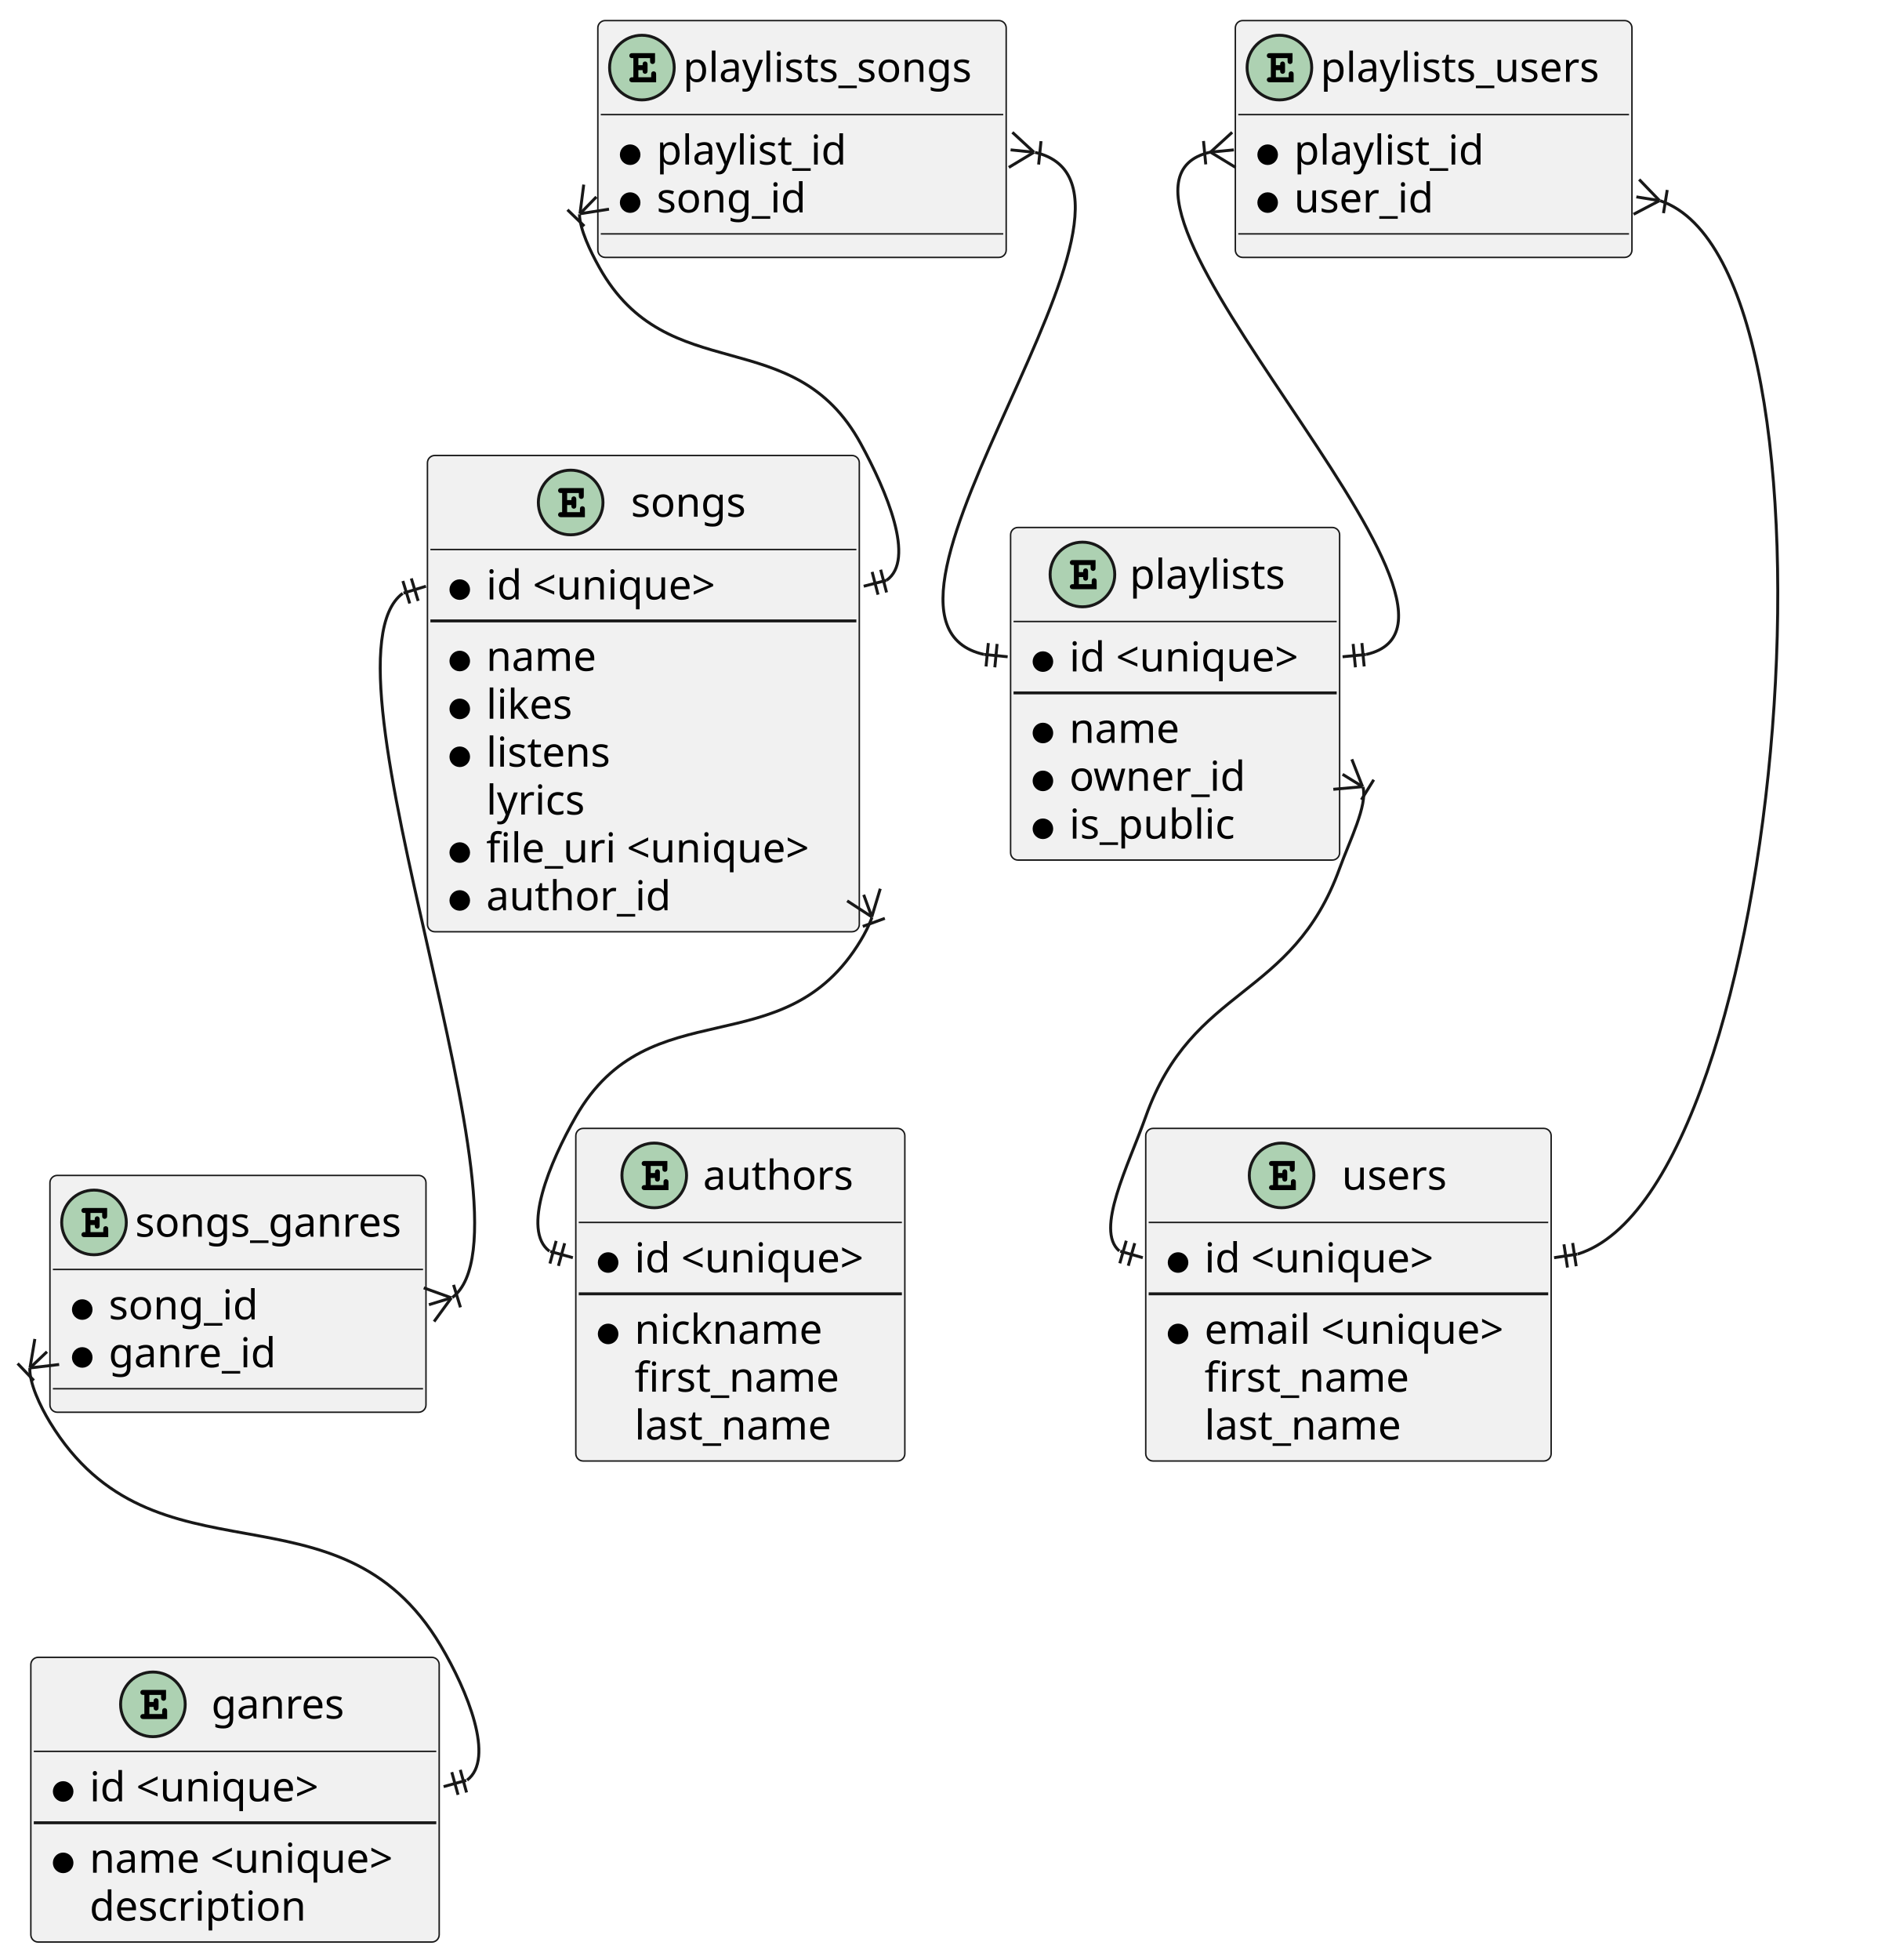
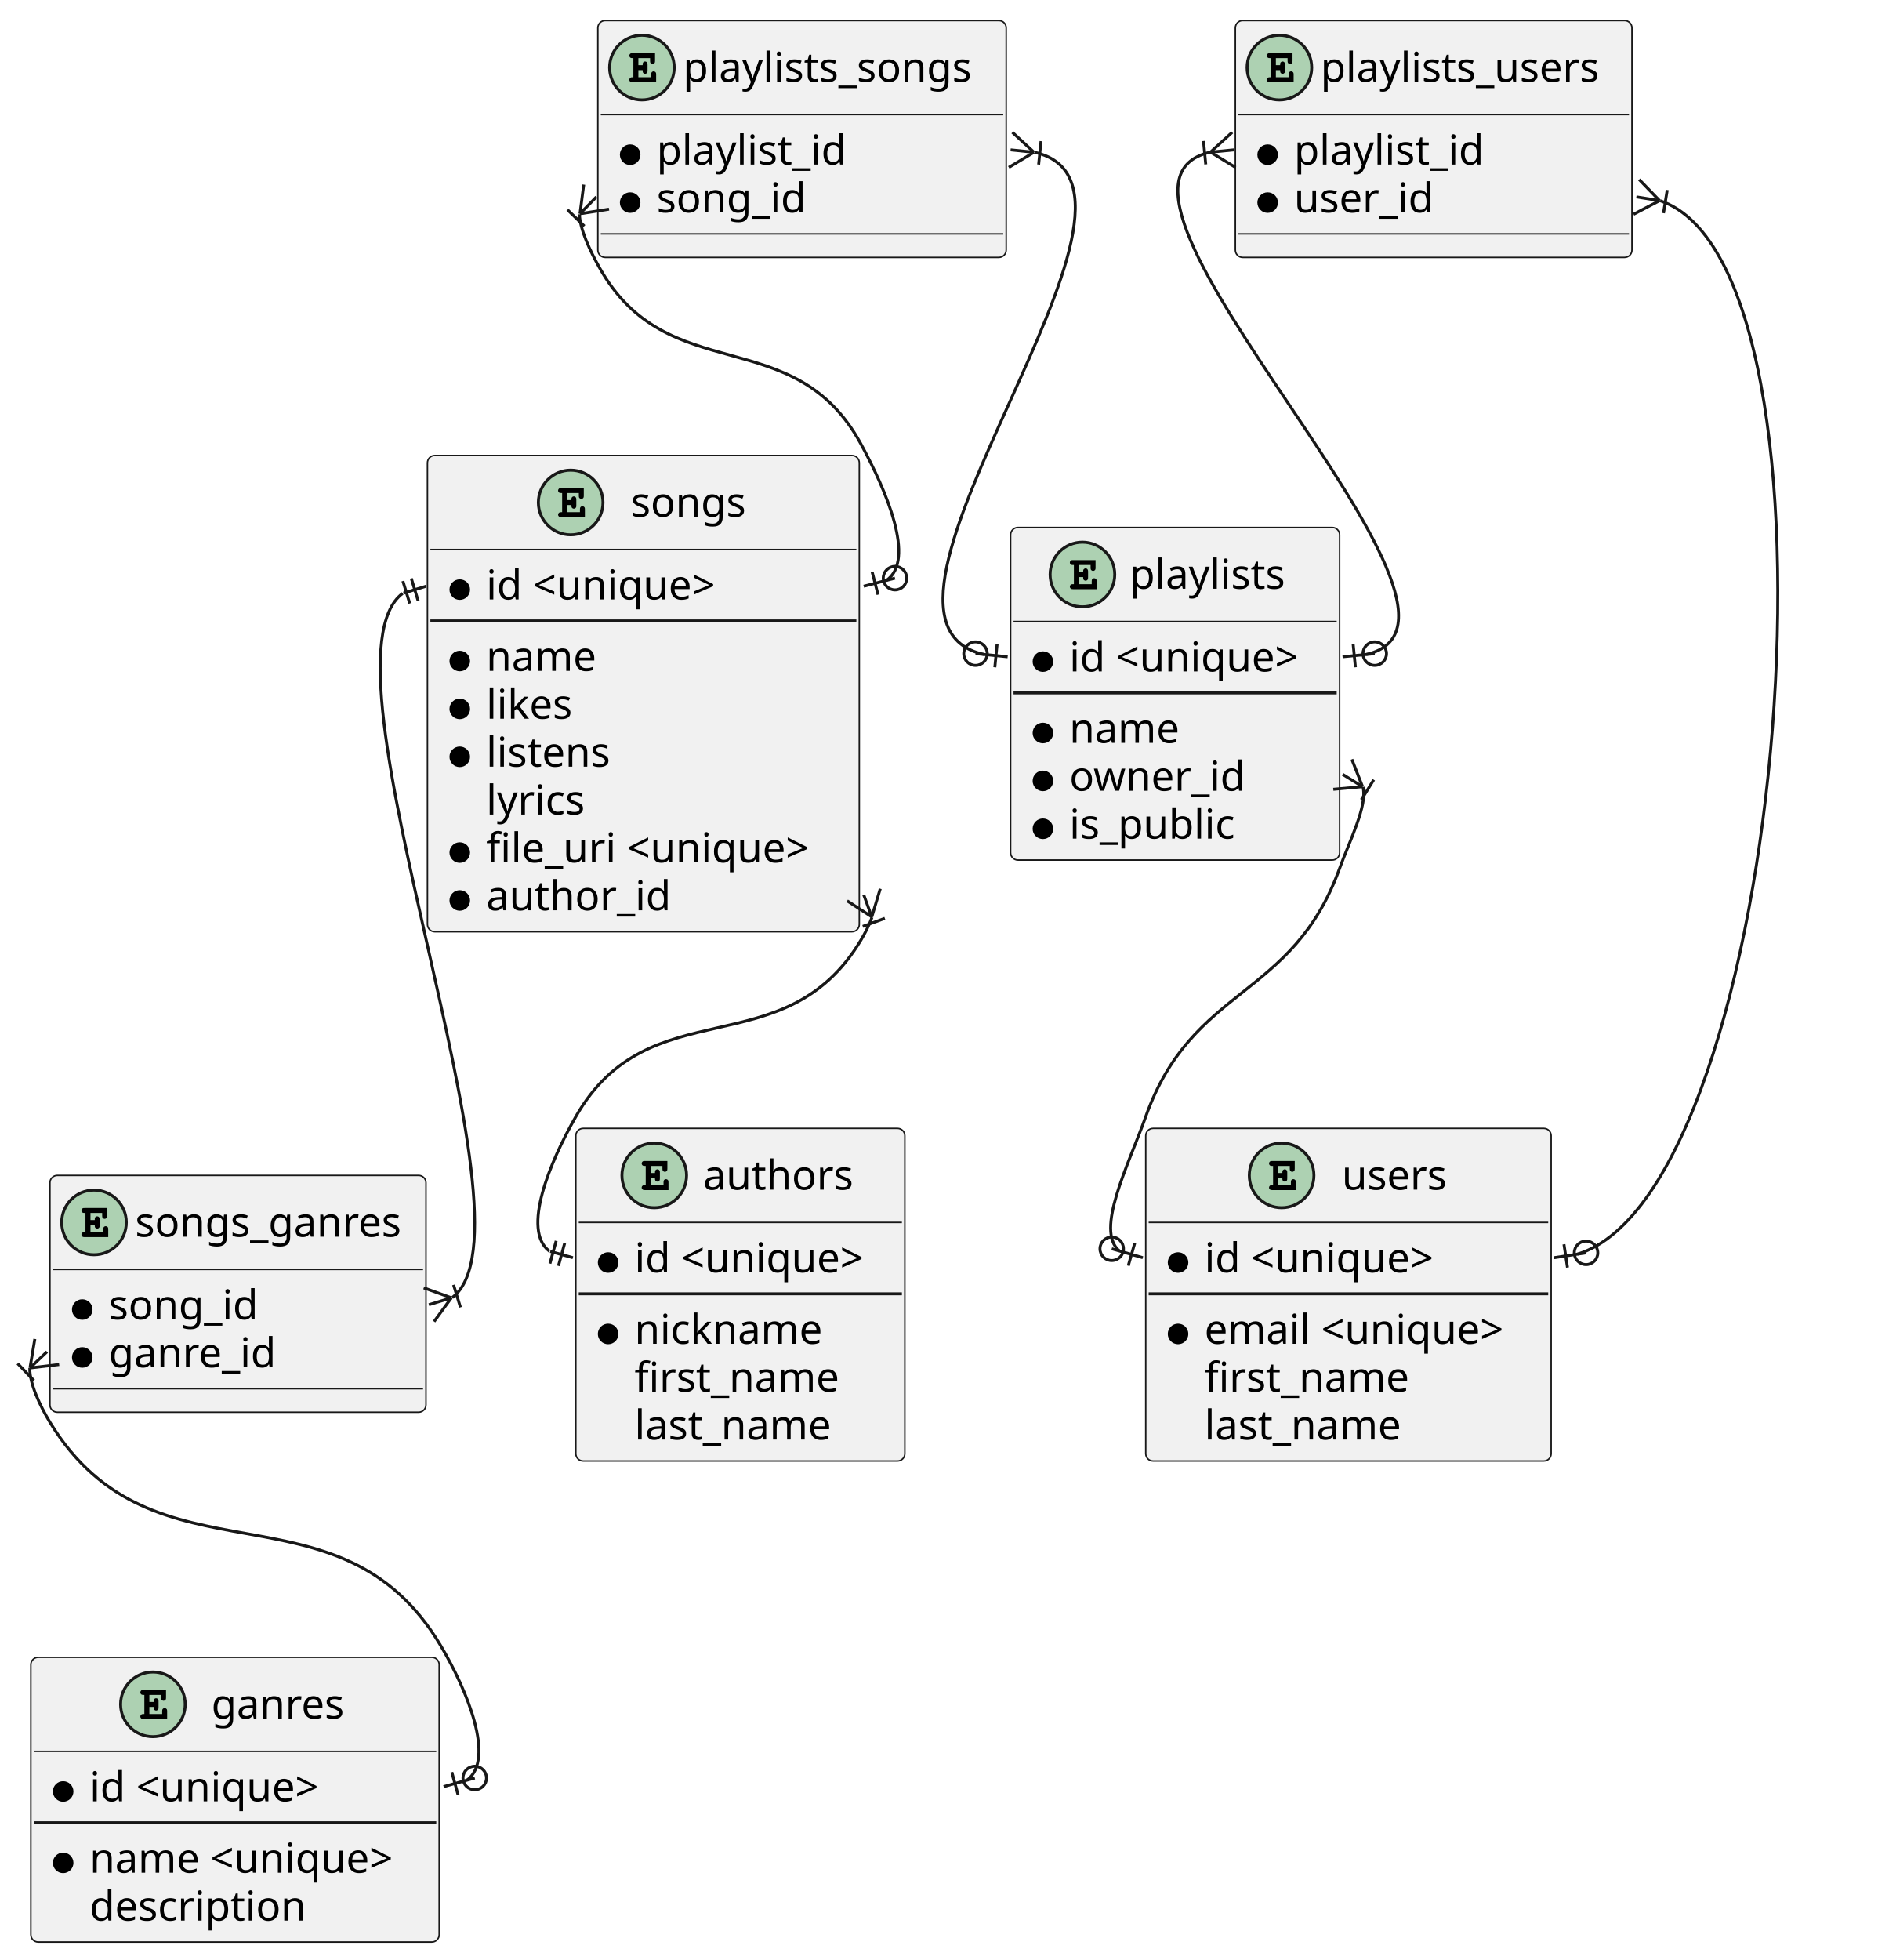
<svg xmlns="http://www.w3.org/2000/svg" contentStyleType="text/css" height="667px" preserveAspectRatio="none" style="width:639px;height:667px;background:#FFFFFF;" version="1.1" viewBox="0 0 639 667" width="639px" zoomAndPan="magnify">
  <defs />
  <g>
    <g id="elem_songs">
      <rect codeLine="1" fill="#F1F1F1" height="162.078" id="songs" rx="2.5" ry="2.5" style="stroke:#181818;stroke-width:0.5;" width="147" x="145.499" y="155" />
      <ellipse cx="194.249" cy="171" fill="#ADD1B2" rx="11" ry="11" style="stroke:#181818;stroke-width:1.0;" />
      <path d="M193.045,171.875 L194.499,171.875 L194.499,171.984 C194.499,172.391 194.53,172.547 194.608,172.703 C194.764,172.953 195.045,173.109 195.342,173.109 C195.592,173.109 195.858,172.969 196.014,172.75 C196.139,172.594 196.17,172.438 196.17,171.984 L196.17,170.062 C196.17,169.906 196.17,169.859 196.155,169.703 C196.092,169.234 195.78,168.922 195.327,168.922 C195.077,168.922 194.811,169.062 194.639,169.281 C194.53,169.453 194.499,169.609 194.499,170.062 L194.499,170.188 L193.045,170.188 L193.045,167.781 L197.03,167.781 L197.03,168.641 C197.03,169.047 197.061,169.219 197.139,169.375 C197.311,169.625 197.592,169.781 197.874,169.781 C198.139,169.781 198.405,169.641 198.577,169.422 C198.686,169.25 198.717,169.109 198.717,168.641 L198.717,166.094 L191.092,166.094 C190.655,166.094 190.53,166.109 190.374,166.203 C190.124,166.359 189.967,166.656 189.967,166.938 C189.967,167.219 190.108,167.469 190.327,167.641 C190.483,167.75 190.67,167.781 191.092,167.781 L191.342,167.781 L191.342,174.297 L191.092,174.297 C190.686,174.297 190.53,174.312 190.374,174.422 C190.124,174.594 189.967,174.859 189.967,175.156 C189.967,175.422 190.108,175.672 190.327,175.828 C190.467,175.953 190.702,176 191.092,176 L199.092,176 L199.092,173.422 C199.092,172.984 199.061,172.844 198.983,172.688 C198.811,172.438 198.53,172.281 198.249,172.281 C197.983,172.281 197.717,172.391 197.545,172.641 C197.436,172.797 197.405,172.938 197.405,173.422 L197.405,174.297 L193.045,174.297 L193.045,171.875 Z " fill="#000000" />
      <text fill="#000000" font-family="sans-serif" font-size="14" lengthAdjust="spacing" textLength="41" x="214.749" y="175.847">songs</text>
      <line style="stroke:#181818;stroke-width:0.5;" x1="146.499" x2="291.498" y1="187" y2="187" />
      <ellipse cx="156.499" cy="200.648" fill="#000000" rx="3" ry="3" style="stroke:#000000;stroke-width:1.0;" />
      <text fill="#000000" font-family="sans-serif" font-size="14" lengthAdjust="spacing" textLength="86" x="165.499" y="203.995">id &lt;unique&gt;</text>
      <line style="stroke:#181818;stroke-width:1.0;" x1="146.499" x2="291.498" y1="211.297" y2="211.297" />
      <ellipse cx="156.499" cy="224.945" fill="#000000" rx="3" ry="3" style="stroke:#000000;stroke-width:1.0;" />
      <text fill="#000000" font-family="sans-serif" font-size="14" lengthAdjust="spacing" textLength="40" x="165.499" y="228.292">name</text>
      <ellipse cx="156.499" cy="241.242" fill="#000000" rx="3" ry="3" style="stroke:#000000;stroke-width:1.0;" />
      <text fill="#000000" font-family="sans-serif" font-size="14" lengthAdjust="spacing" textLength="33" x="165.499" y="244.589">likes</text>
      <ellipse cx="156.499" cy="257.539" fill="#000000" rx="3" ry="3" style="stroke:#000000;stroke-width:1.0;" />
      <text fill="#000000" font-family="sans-serif" font-size="14" lengthAdjust="spacing" textLength="47" x="165.499" y="260.886">listens</text>
      <text fill="#000000" font-family="sans-serif" font-size="14" lengthAdjust="spacing" textLength="37" x="165.499" y="277.183">lyrics</text>
      <ellipse cx="156.499" cy="290.133" fill="#000000" rx="3" ry="3" style="stroke:#000000;stroke-width:1.0;" />
      <text fill="#000000" font-family="sans-serif" font-size="14" lengthAdjust="spacing" textLength="121" x="165.499" y="293.479">file_uri &lt;unique&gt;</text>
      <ellipse cx="156.499" cy="306.43" fill="#000000" rx="3" ry="3" style="stroke:#000000;stroke-width:1.0;" />
      <text fill="#000000" font-family="sans-serif" font-size="14" lengthAdjust="spacing" textLength="67" x="165.499" y="309.776">author_id</text>
    </g>
    <g id="elem_songs_ganres">
      <rect codeLine="12" fill="#F1F1F1" height="80.594" id="songs_ganres" rx="2.5" ry="2.5" style="stroke:#181818;stroke-width:0.5;" width="128" x="16.998" y="400" />
      <ellipse cx="31.998" cy="416" fill="#ADD1B2" rx="11" ry="11" style="stroke:#181818;stroke-width:1.0;" />
      <path d="M30.795,416.875 L32.248,416.875 L32.248,416.984 C32.248,417.391 32.28,417.547 32.358,417.703 C32.514,417.953 32.795,418.109 33.092,418.109 C33.342,418.109 33.608,417.969 33.764,417.75 C33.889,417.594 33.92,417.438 33.92,416.984 L33.92,415.062 C33.92,414.906 33.92,414.859 33.905,414.703 C33.842,414.234 33.53,413.922 33.077,413.922 C32.827,413.922 32.561,414.062 32.389,414.281 C32.28,414.453 32.248,414.609 32.248,415.062 L32.248,415.188 L30.795,415.188 L30.795,412.781 L34.78,412.781 L34.78,413.641 C34.78,414.047 34.811,414.219 34.889,414.375 C35.061,414.625 35.342,414.781 35.623,414.781 C35.889,414.781 36.155,414.641 36.327,414.422 C36.436,414.25 36.467,414.109 36.467,413.641 L36.467,411.094 L28.842,411.094 C28.405,411.094 28.28,411.109 28.123,411.203 C27.873,411.359 27.717,411.656 27.717,411.938 C27.717,412.219 27.858,412.469 28.077,412.641 C28.233,412.75 28.42,412.781 28.842,412.781 L29.092,412.781 L29.092,419.297 L28.842,419.297 C28.436,419.297 28.28,419.312 28.123,419.422 C27.873,419.594 27.717,419.859 27.717,420.156 C27.717,420.422 27.858,420.672 28.077,420.828 C28.217,420.953 28.452,421 28.842,421 L36.842,421 L36.842,418.422 C36.842,417.984 36.811,417.844 36.733,417.688 C36.561,417.438 36.28,417.281 35.998,417.281 C35.733,417.281 35.467,417.391 35.295,417.641 C35.186,417.797 35.155,417.938 35.155,418.422 L35.155,419.297 L30.795,419.297 L30.795,416.875 Z " fill="#000000" />
      <text fill="#000000" font-family="sans-serif" font-size="14" lengthAdjust="spacing" textLength="96" x="45.998" y="420.847">songs_ganres</text>
      <line style="stroke:#181818;stroke-width:0.5;" x1="17.998" x2="143.999" y1="432" y2="432" />
      <ellipse cx="27.998" cy="445.648" fill="#000000" rx="3" ry="3" style="stroke:#000000;stroke-width:1.0;" />
      <text fill="#000000" font-family="sans-serif" font-size="14" lengthAdjust="spacing" textLength="54" x="36.998" y="448.995">song_id</text>
      <ellipse cx="27.998" cy="461.945" fill="#000000" rx="3" ry="3" style="stroke:#000000;stroke-width:1.0;" />
      <text fill="#000000" font-family="sans-serif" font-size="14" lengthAdjust="spacing" textLength="61" x="36.998" y="465.292">ganre_id</text>
      <line style="stroke:#181818;stroke-width:0.5;" x1="17.998" x2="143.999" y1="472.594" y2="472.594" />
    </g>
    <g id="elem_ganres">
      <rect codeLine="17" fill="#F1F1F1" height="96.891" id="ganres" rx="2.5" ry="2.5" style="stroke:#181818;stroke-width:0.5;" width="139" x="10.498" y="564" />
      <ellipse cx="52.048" cy="580" fill="#ADD1B2" rx="11" ry="11" style="stroke:#181818;stroke-width:1.0;" />
      <path d="M50.845,580.875 L52.298,580.875 L52.298,580.984 C52.298,581.391 52.33,581.547 52.408,581.703 C52.564,581.953 52.845,582.109 53.142,582.109 C53.392,582.109 53.658,581.969 53.814,581.75 C53.939,581.594 53.97,581.438 53.97,580.984 L53.97,579.062 C53.97,578.906 53.97,578.859 53.955,578.703 C53.892,578.234 53.58,577.922 53.127,577.922 C52.877,577.922 52.611,578.062 52.439,578.281 C52.33,578.453 52.298,578.609 52.298,579.062 L52.298,579.188 L50.845,579.188 L50.845,576.781 L54.83,576.781 L54.83,577.641 C54.83,578.047 54.861,578.219 54.939,578.375 C55.111,578.625 55.392,578.781 55.673,578.781 C55.939,578.781 56.205,578.641 56.377,578.422 C56.486,578.25 56.517,578.109 56.517,577.641 L56.517,575.094 L48.892,575.094 C48.455,575.094 48.33,575.109 48.173,575.203 C47.923,575.359 47.767,575.656 47.767,575.938 C47.767,576.219 47.908,576.469 48.127,576.641 C48.283,576.75 48.47,576.781 48.892,576.781 L49.142,576.781 L49.142,583.297 L48.892,583.297 C48.486,583.297 48.33,583.312 48.173,583.422 C47.923,583.594 47.767,583.859 47.767,584.156 C47.767,584.422 47.908,584.672 48.127,584.828 C48.267,584.953 48.502,585 48.892,585 L56.892,585 L56.892,582.422 C56.892,581.984 56.861,581.844 56.783,581.688 C56.611,581.438 56.33,581.281 56.048,581.281 C55.783,581.281 55.517,581.391 55.345,581.641 C55.236,581.797 55.205,581.938 55.205,582.422 L55.205,583.297 L50.845,583.297 L50.845,580.875 Z " fill="#000000" />
      <text fill="#000000" font-family="sans-serif" font-size="14" lengthAdjust="spacing" textLength="48" x="71.948" y="584.847">ganres</text>
      <line style="stroke:#181818;stroke-width:0.5;" x1="11.498" x2="148.499" y1="596" y2="596" />
      <ellipse cx="21.498" cy="609.648" fill="#000000" rx="3" ry="3" style="stroke:#000000;stroke-width:1.0;" />
      <text fill="#000000" font-family="sans-serif" font-size="14" lengthAdjust="spacing" textLength="86" x="30.498" y="612.995">id &lt;unique&gt;</text>
      <line style="stroke:#181818;stroke-width:1.0;" x1="11.498" x2="148.499" y1="620.297" y2="620.297" />
      <ellipse cx="21.498" cy="633.945" fill="#000000" rx="3" ry="3" style="stroke:#000000;stroke-width:1.0;" />
      <text fill="#000000" font-family="sans-serif" font-size="14" lengthAdjust="spacing" textLength="113" x="30.498" y="637.292">name &lt;unique&gt;</text>
      <text fill="#000000" font-family="sans-serif" font-size="14" lengthAdjust="spacing" textLength="82" x="30.498" y="653.589">description</text>
    </g>
    <g id="elem_authors">
      <rect codeLine="24" fill="#F1F1F1" height="113.188" id="authors" rx="2.5" ry="2.5" style="stroke:#181818;stroke-width:0.5;" width="112" x="195.999" y="384" />
      <ellipse cx="222.698" cy="400" fill="#ADD1B2" rx="11" ry="11" style="stroke:#181818;stroke-width:1.0;" />
      <path d="M221.495,400.875 L222.948,400.875 L222.948,400.984 C222.948,401.391 222.98,401.547 223.058,401.703 C223.214,401.953 223.495,402.109 223.792,402.109 C224.042,402.109 224.308,401.969 224.464,401.75 C224.589,401.594 224.62,401.438 224.62,400.984 L224.62,399.062 C224.62,398.906 224.62,398.859 224.605,398.703 C224.542,398.234 224.23,397.922 223.777,397.922 C223.527,397.922 223.261,398.062 223.089,398.281 C222.98,398.453 222.948,398.609 222.948,399.062 L222.948,399.188 L221.495,399.188 L221.495,396.781 L225.48,396.781 L225.48,397.641 C225.48,398.047 225.511,398.219 225.589,398.375 C225.761,398.625 226.042,398.781 226.323,398.781 C226.589,398.781 226.855,398.641 227.027,398.422 C227.136,398.25 227.167,398.109 227.167,397.641 L227.167,395.094 L219.542,395.094 C219.105,395.094 218.98,395.109 218.823,395.203 C218.573,395.359 218.417,395.656 218.417,395.938 C218.417,396.219 218.558,396.469 218.777,396.641 C218.933,396.75 219.12,396.781 219.542,396.781 L219.792,396.781 L219.792,403.297 L219.542,403.297 C219.136,403.297 218.98,403.312 218.823,403.422 C218.573,403.594 218.417,403.859 218.417,404.156 C218.417,404.422 218.558,404.672 218.777,404.828 C218.917,404.953 219.152,405 219.542,405 L227.542,405 L227.542,402.422 C227.542,401.984 227.511,401.844 227.433,401.688 C227.261,401.438 226.98,401.281 226.698,401.281 C226.433,401.281 226.167,401.391 225.995,401.641 C225.886,401.797 225.855,401.938 225.855,402.422 L225.855,403.297 L221.495,403.297 L221.495,400.875 Z " fill="#000000" />
      <text fill="#000000" font-family="sans-serif" font-size="14" lengthAdjust="spacing" textLength="54" x="239.298" y="404.847">authors</text>
      <line style="stroke:#181818;stroke-width:0.5;" x1="196.999" x2="306.998" y1="416" y2="416" />
      <ellipse cx="206.999" cy="429.648" fill="#000000" rx="3" ry="3" style="stroke:#000000;stroke-width:1.0;" />
      <text fill="#000000" font-family="sans-serif" font-size="14" lengthAdjust="spacing" textLength="86" x="215.999" y="432.995">id &lt;unique&gt;</text>
      <line style="stroke:#181818;stroke-width:1.0;" x1="196.999" x2="306.998" y1="440.297" y2="440.297" />
      <ellipse cx="206.999" cy="453.945" fill="#000000" rx="3" ry="3" style="stroke:#000000;stroke-width:1.0;" />
      <text fill="#000000" font-family="sans-serif" font-size="14" lengthAdjust="spacing" textLength="70" x="215.999" y="457.292">nickname</text>
      <text fill="#000000" font-family="sans-serif" font-size="14" lengthAdjust="spacing" textLength="77" x="215.999" y="473.589">first_name</text>
      <text fill="#000000" font-family="sans-serif" font-size="14" lengthAdjust="spacing" textLength="73" x="215.999" y="489.886">last_name</text>
    </g>
    <g id="elem_users">
      <rect codeLine="32" fill="#F1F1F1" height="113.188" id="users" rx="2.5" ry="2.5" style="stroke:#181818;stroke-width:0.5;" width="138" x="389.998" y="384" />
      <ellipse cx="436.248" cy="400" fill="#ADD1B2" rx="11" ry="11" style="stroke:#181818;stroke-width:1.0;" />
      <path d="M435.045,400.875 L436.498,400.875 L436.498,400.984 C436.498,401.391 436.53,401.547 436.608,401.703 C436.764,401.953 437.045,402.109 437.342,402.109 C437.592,402.109 437.858,401.969 438.014,401.75 C438.139,401.594 438.17,401.438 438.17,400.984 L438.17,399.062 C438.17,398.906 438.17,398.859 438.155,398.703 C438.092,398.234 437.78,397.922 437.327,397.922 C437.077,397.922 436.811,398.062 436.639,398.281 C436.53,398.453 436.498,398.609 436.498,399.062 L436.498,399.188 L435.045,399.188 L435.045,396.781 L439.03,396.781 L439.03,397.641 C439.03,398.047 439.061,398.219 439.139,398.375 C439.311,398.625 439.592,398.781 439.873,398.781 C440.139,398.781 440.405,398.641 440.577,398.422 C440.686,398.25 440.717,398.109 440.717,397.641 L440.717,395.094 L433.092,395.094 C432.655,395.094 432.53,395.109 432.373,395.203 C432.123,395.359 431.967,395.656 431.967,395.938 C431.967,396.219 432.108,396.469 432.327,396.641 C432.483,396.75 432.67,396.781 433.092,396.781 L433.342,396.781 L433.342,403.297 L433.092,403.297 C432.686,403.297 432.53,403.312 432.373,403.422 C432.123,403.594 431.967,403.859 431.967,404.156 C431.967,404.422 432.108,404.672 432.327,404.828 C432.467,404.953 432.702,405 433.092,405 L441.092,405 L441.092,402.422 C441.092,401.984 441.061,401.844 440.983,401.688 C440.811,401.438 440.53,401.281 440.248,401.281 C439.983,401.281 439.717,401.391 439.545,401.641 C439.436,401.797 439.405,401.938 439.405,402.422 L439.405,403.297 L435.045,403.297 L435.045,400.875 Z " fill="#000000" />
      <text fill="#000000" font-family="sans-serif" font-size="14" lengthAdjust="spacing" textLength="37" x="456.748" y="404.847">users</text>
      <line style="stroke:#181818;stroke-width:0.5;" x1="390.998" x2="526.999" y1="416" y2="416" />
      <ellipse cx="400.998" cy="429.648" fill="#000000" rx="3" ry="3" style="stroke:#000000;stroke-width:1.0;" />
      <text fill="#000000" font-family="sans-serif" font-size="14" lengthAdjust="spacing" textLength="86" x="409.998" y="432.995">id &lt;unique&gt;</text>
      <line style="stroke:#181818;stroke-width:1.0;" x1="390.998" x2="526.999" y1="440.297" y2="440.297" />
      <ellipse cx="400.998" cy="453.945" fill="#000000" rx="3" ry="3" style="stroke:#000000;stroke-width:1.0;" />
      <text fill="#000000" font-family="sans-serif" font-size="14" lengthAdjust="spacing" textLength="112" x="409.998" y="457.292">email &lt;unique&gt;</text>
      <text fill="#000000" font-family="sans-serif" font-size="14" lengthAdjust="spacing" textLength="77" x="409.998" y="473.589">first_name</text>
      <text fill="#000000" font-family="sans-serif" font-size="14" lengthAdjust="spacing" textLength="73" x="409.998" y="489.886">last_name</text>
    </g>
    <g id="elem_playlists">
      <rect codeLine="40" fill="#F1F1F1" height="113.188" id="playlists" rx="2.5" ry="2.5" style="stroke:#181818;stroke-width:0.5;" width="112" x="343.998" y="179.5" />
      <ellipse cx="368.449" cy="195.5" fill="#ADD1B2" rx="11" ry="11" style="stroke:#181818;stroke-width:1.0;" />
      <path d="M367.245,196.375 L368.699,196.375 L368.699,196.484 C368.699,196.891 368.73,197.047 368.808,197.203 C368.964,197.453 369.245,197.609 369.542,197.609 C369.792,197.609 370.058,197.469 370.214,197.25 C370.339,197.094 370.37,196.938 370.37,196.484 L370.37,194.562 C370.37,194.406 370.37,194.359 370.355,194.203 C370.292,193.734 369.98,193.422 369.527,193.422 C369.277,193.422 369.011,193.562 368.839,193.781 C368.73,193.953 368.699,194.109 368.699,194.562 L368.699,194.688 L367.245,194.688 L367.245,192.281 L371.23,192.281 L371.23,193.141 C371.23,193.547 371.261,193.719 371.339,193.875 C371.511,194.125 371.792,194.281 372.074,194.281 C372.339,194.281 372.605,194.141 372.777,193.922 C372.886,193.75 372.917,193.609 372.917,193.141 L372.917,190.594 L365.292,190.594 C364.855,190.594 364.73,190.609 364.574,190.703 C364.324,190.859 364.167,191.156 364.167,191.438 C364.167,191.719 364.308,191.969 364.527,192.141 C364.683,192.25 364.87,192.281 365.292,192.281 L365.542,192.281 L365.542,198.797 L365.292,198.797 C364.886,198.797 364.73,198.812 364.574,198.922 C364.324,199.094 364.167,199.359 364.167,199.656 C364.167,199.922 364.308,200.172 364.527,200.328 C364.667,200.453 364.902,200.5 365.292,200.5 L373.292,200.5 L373.292,197.922 C373.292,197.484 373.261,197.344 373.183,197.188 C373.011,196.938 372.73,196.781 372.449,196.781 C372.183,196.781 371.917,196.891 371.745,197.141 C371.636,197.297 371.605,197.438 371.605,197.922 L371.605,198.797 L367.245,198.797 L367.245,196.375 Z " fill="#000000" />
      <text fill="#000000" font-family="sans-serif" font-size="14" lengthAdjust="spacing" textLength="59" x="384.548" y="200.347">playlists</text>
      <line style="stroke:#181818;stroke-width:0.5;" x1="344.998" x2="454.998" y1="211.5" y2="211.5" />
      <ellipse cx="354.998" cy="225.148" fill="#000000" rx="3" ry="3" style="stroke:#000000;stroke-width:1.0;" />
      <text fill="#000000" font-family="sans-serif" font-size="14" lengthAdjust="spacing" textLength="86" x="363.998" y="228.495">id &lt;unique&gt;</text>
      <line style="stroke:#181818;stroke-width:1.0;" x1="344.998" x2="454.998" y1="235.797" y2="235.797" />
      <ellipse cx="354.998" cy="249.445" fill="#000000" rx="3" ry="3" style="stroke:#000000;stroke-width:1.0;" />
      <text fill="#000000" font-family="sans-serif" font-size="14" lengthAdjust="spacing" textLength="40" x="363.998" y="252.792">name</text>
      <ellipse cx="354.998" cy="265.742" fill="#000000" rx="3" ry="3" style="stroke:#000000;stroke-width:1.0;" />
      <text fill="#000000" font-family="sans-serif" font-size="14" lengthAdjust="spacing" textLength="64" x="363.998" y="269.089">owner_id</text>
      <ellipse cx="354.998" cy="282.039" fill="#000000" rx="3" ry="3" style="stroke:#000000;stroke-width:1.0;" />
      <text fill="#000000" font-family="sans-serif" font-size="14" lengthAdjust="spacing" textLength="62" x="363.998" y="285.386">is_public</text>
    </g>
    <g id="elem_playlists_songs">
      <rect codeLine="48" fill="#F1F1F1" height="80.594" id="playlists_songs" rx="2.5" ry="2.5" style="stroke:#181818;stroke-width:0.5;" width="139" x="203.499" y="7" />
      <ellipse cx="218.499" cy="23" fill="#ADD1B2" rx="11" ry="11" style="stroke:#181818;stroke-width:1.0;" />
      <path d="M217.295,23.875 L218.749,23.875 L218.749,23.984 C218.749,24.391 218.78,24.547 218.858,24.703 C219.014,24.953 219.295,25.109 219.592,25.109 C219.842,25.109 220.108,24.969 220.264,24.75 C220.389,24.594 220.42,24.438 220.42,23.984 L220.42,22.062 C220.42,21.906 220.42,21.859 220.405,21.703 C220.342,21.234 220.03,20.922 219.577,20.922 C219.327,20.922 219.061,21.062 218.889,21.281 C218.78,21.453 218.749,21.609 218.749,22.062 L218.749,22.188 L217.295,22.188 L217.295,19.781 L221.28,19.781 L221.28,20.641 C221.28,21.047 221.311,21.219 221.389,21.375 C221.561,21.625 221.842,21.781 222.124,21.781 C222.389,21.781 222.655,21.641 222.827,21.422 C222.936,21.25 222.967,21.109 222.967,20.641 L222.967,18.094 L215.342,18.094 C214.905,18.094 214.78,18.109 214.624,18.203 C214.374,18.359 214.217,18.656 214.217,18.938 C214.217,19.219 214.358,19.469 214.577,19.641 C214.733,19.75 214.92,19.781 215.342,19.781 L215.592,19.781 L215.592,26.297 L215.342,26.297 C214.936,26.297 214.78,26.312 214.624,26.422 C214.374,26.594 214.217,26.859 214.217,27.156 C214.217,27.422 214.358,27.672 214.577,27.828 C214.717,27.953 214.952,28 215.342,28 L223.342,28 L223.342,25.422 C223.342,24.984 223.311,24.844 223.233,24.688 C223.061,24.438 222.78,24.281 222.499,24.281 C222.233,24.281 221.967,24.391 221.795,24.641 C221.686,24.797 221.655,24.938 221.655,25.422 L221.655,26.297 L217.295,26.297 L217.295,23.875 Z " fill="#000000" />
      <text fill="#000000" font-family="sans-serif" font-size="14" lengthAdjust="spacing" textLength="107" x="232.499" y="27.847">playlists_songs</text>
      <line style="stroke:#181818;stroke-width:0.5;" x1="204.499" x2="341.498" y1="39" y2="39" />
      <ellipse cx="214.499" cy="52.648" fill="#000000" rx="3" ry="3" style="stroke:#000000;stroke-width:1.0;" />
      <text fill="#000000" font-family="sans-serif" font-size="14" lengthAdjust="spacing" textLength="72" x="223.499" y="55.995">playlist_id</text>
      <ellipse cx="214.499" cy="68.945" fill="#000000" rx="3" ry="3" style="stroke:#000000;stroke-width:1.0;" />
      <text fill="#000000" font-family="sans-serif" font-size="14" lengthAdjust="spacing" textLength="54" x="223.499" y="72.292">song_id</text>
      <line style="stroke:#181818;stroke-width:0.5;" x1="204.499" x2="341.498" y1="79.594" y2="79.594" />
    </g>
    <g id="elem_playlists_users">
      <rect codeLine="53" fill="#F1F1F1" height="80.594" id="playlists_users" rx="2.5" ry="2.5" style="stroke:#181818;stroke-width:0.5;" width="135" x="420.498" y="7" />
      <ellipse cx="435.498" cy="23" fill="#ADD1B2" rx="11" ry="11" style="stroke:#181818;stroke-width:1.0;" />
      <path d="M434.295,23.875 L435.748,23.875 L435.748,23.984 C435.748,24.391 435.78,24.547 435.858,24.703 C436.014,24.953 436.295,25.109 436.592,25.109 C436.842,25.109 437.108,24.969 437.264,24.75 C437.389,24.594 437.42,24.438 437.42,23.984 L437.42,22.062 C437.42,21.906 437.42,21.859 437.405,21.703 C437.342,21.234 437.03,20.922 436.577,20.922 C436.327,20.922 436.061,21.062 435.889,21.281 C435.78,21.453 435.748,21.609 435.748,22.062 L435.748,22.188 L434.295,22.188 L434.295,19.781 L438.28,19.781 L438.28,20.641 C438.28,21.047 438.311,21.219 438.389,21.375 C438.561,21.625 438.842,21.781 439.123,21.781 C439.389,21.781 439.655,21.641 439.827,21.422 C439.936,21.25 439.967,21.109 439.967,20.641 L439.967,18.094 L432.342,18.094 C431.905,18.094 431.78,18.109 431.623,18.203 C431.373,18.359 431.217,18.656 431.217,18.938 C431.217,19.219 431.358,19.469 431.577,19.641 C431.733,19.75 431.92,19.781 432.342,19.781 L432.592,19.781 L432.592,26.297 L432.342,26.297 C431.936,26.297 431.78,26.312 431.623,26.422 C431.373,26.594 431.217,26.859 431.217,27.156 C431.217,27.422 431.358,27.672 431.577,27.828 C431.717,27.953 431.952,28 432.342,28 L440.342,28 L440.342,25.422 C440.342,24.984 440.311,24.844 440.233,24.688 C440.061,24.438 439.78,24.281 439.498,24.281 C439.233,24.281 438.967,24.391 438.795,24.641 C438.686,24.797 438.655,24.938 438.655,25.422 L438.655,26.297 L434.295,26.297 L434.295,23.875 Z " fill="#000000" />
      <text fill="#000000" font-family="sans-serif" font-size="14" lengthAdjust="spacing" textLength="103" x="449.498" y="27.847">playlists_users</text>
      <line style="stroke:#181818;stroke-width:0.5;" x1="421.498" x2="554.499" y1="39" y2="39" />
      <ellipse cx="431.498" cy="52.648" fill="#000000" rx="3" ry="3" style="stroke:#000000;stroke-width:1.0;" />
      <text fill="#000000" font-family="sans-serif" font-size="14" lengthAdjust="spacing" textLength="72" x="440.498" y="55.995">playlist_id</text>
      <ellipse cx="431.498" cy="68.945" fill="#000000" rx="3" ry="3" style="stroke:#000000;stroke-width:1.0;" />
      <text fill="#000000" font-family="sans-serif" font-size="14" lengthAdjust="spacing" textLength="50" x="440.498" y="72.292">user_id</text>
      <line style="stroke:#181818;stroke-width:0.5;" x1="421.498" x2="554.499" y1="79.594" y2="79.594" />
    </g>
    <g id="link_songs_songs_ganres">
      <path codeLine="58" d="M137.071,201.92 C105.085,225.726 185.875,417.661 153.952,441.56 " fill="none" id="songs-songs_ganres" style="stroke:#181818;stroke-width:1.0;" />
      <line style="stroke:#181818;stroke-width:1.0;" x1="153.647" x2="147.758" y1="441.654" y2="449.736" />
      <line style="stroke:#181818;stroke-width:1.0;" x1="153.647" x2="144.239" y1="441.654" y2="438.264" />
      <line style="stroke:#181818;stroke-width:1.0;" x1="153.647" x2="145.999" y1="441.654" y2="444" />
      <line style="stroke:#181818;stroke-width:1.0;" x1="156.732" x2="154.386" y1="444.892" y2="437.244" />
      <line style="stroke:#181818;stroke-width:1.0;" x1="140.005" x2="142.341" y1="196.842" y2="204.494" />
      <line style="stroke:#181818;stroke-width:1.0;" x1="137.136" x2="139.471" y1="197.718" y2="205.369" />
      <line style="stroke:#181818;stroke-width:1.0;" x1="137.347" x2="144.999" y1="201.836" y2="199.5" />
    </g>
    <g id="link_songs_ganres_ganres">
      <path codeLine="59" d="M10.143,465.581 C10.021,470.746 13.617,478.442 16.998,484 C52.389,542.16 115.216,501.475 149.999,560 C159.112,575.333 168.599,598.573 159.001,605.786 " fill="none" id="songs_ganres-ganres" style="stroke:#181818;stroke-width:1.0;" />
+       <line style="stroke:#181818;stroke-width:1.0;" x1="161.6" x2="150.999" y1="605.067" y2="608" />
+       <ellipse cx="161.6" cy="605.067" fill="none" rx="4" ry="4" style="stroke:#181818;stroke-width:1.0;" />
      <line style="stroke:#181818;stroke-width:1.0;" x1="155.92" x2="153.787" y1="610.789" y2="603.078" />
-       <line style="stroke:#181818;stroke-width:1.0;" x1="158.812" x2="156.679" y1="609.989" y2="602.279" />
-       <line style="stroke:#181818;stroke-width:1.0;" x1="158.709" x2="150.999" y1="605.867" y2="608" />
      <line style="stroke:#181818;stroke-width:1.0;" x1="10.207" x2="11.859" y1="465.519" y2="455.657" />
      <line style="stroke:#181818;stroke-width:1.0;" x1="10.207" x2="20.138" y1="465.519" y2="464.343" />
      <line style="stroke:#181818;stroke-width:1.0;" x1="10.207" x2="15.998" y1="465.519" y2="460" />
      <line style="stroke:#181818;stroke-width:1.0;" x1="6" x2="11.519" y1="464.004" y2="469.795" />
    </g>
    <g id="link_songs_authors">
      <path codeLine="60" d="M296.808,312.177 C295.896,314.817 294.387,317.688 292.998,320 C266.909,363.462 221.136,335.979 195.999,380 C187.154,395.49 177.487,418.625 187.018,425.799 " fill="none" id="songs-authors" style="stroke:#181818;stroke-width:1.0;" />
      <line style="stroke:#181818;stroke-width:1.0;" x1="192.206" x2="190.079" y1="423.08" y2="430.792" />
      <line style="stroke:#181818;stroke-width:1.0;" x1="189.314" x2="187.187" y1="422.283" y2="429.995" />
      <line style="stroke:#181818;stroke-width:1.0;" x1="187.286" x2="194.999" y1="425.873" y2="428" />
      <line style="stroke:#181818;stroke-width:1.0;" x1="296.748" x2="288.364" y1="312.012" y2="306.562" />
      <line style="stroke:#181818;stroke-width:1.0;" x1="296.748" x2="299.633" y1="312.012" y2="302.438" />
      <line style="stroke:#181818;stroke-width:1.0;" x1="296.748" x2="293.998" y1="312.012" y2="304.5" />
      <line style="stroke:#181818;stroke-width:1.0;" x1="293.68" x2="301.192" y1="315.266" y2="312.516" />
    </g>
    <g id="link_playlists_users">
      <path codeLine="61" d="M463.952,267.799 C465.548,274.094 459.402,286.092 455.998,295.5 C439.786,340.311 405.978,335.106 389.998,380 C384.072,396.647 372.642,418.641 381.007,425.709 " fill="none" id="playlists-users" style="stroke:#181818;stroke-width:1.0;" />
+       <line style="stroke:#181818;stroke-width:1.0;" x1="378.424" x2="388.998" y1="424.969" y2="428" />
+       <ellipse cx="378.424" cy="424.969" fill="none" rx="4" ry="4" style="stroke:#181818;stroke-width:1.0;" />
      <line style="stroke:#181818;stroke-width:1.0;" x1="386.255" x2="384.051" y1="423.053" y2="430.743" />
-       <line style="stroke:#181818;stroke-width:1.0;" x1="383.372" x2="381.167" y1="422.226" y2="429.916" />
-       <line style="stroke:#181818;stroke-width:1.0;" x1="381.308" x2="388.998" y1="425.796" y2="428" />
      <line style="stroke:#181818;stroke-width:1.0;" x1="463.803" x2="453.844" y1="267.707" y2="268.604" />
      <line style="stroke:#181818;stroke-width:1.0;" x1="463.803" x2="460.153" y1="267.707" y2="258.396" />
      <line style="stroke:#181818;stroke-width:1.0;" x1="463.803" x2="456.998" y1="267.707" y2="263.5" />
      <line style="stroke:#181818;stroke-width:1.0;" x1="463.401" x2="467.608" y1="272.161" y2="265.356" />
    </g>
    <g id="link_playlists_songs_playlists">
      <path codeLine="62" d="M352.298,51.847 C406.094,64.326 280.543,210.732 334.995,222.72 " fill="none" id="playlists_songs-playlists" style="stroke:#181818;stroke-width:1.0;" />
+       <line style="stroke:#181818;stroke-width:1.0;" x1="332.05" x2="342.998" y1="222.434" y2="223.5" />
+       <ellipse cx="332.05" cy="222.434" fill="none" rx="4" ry="4" style="stroke:#181818;stroke-width:1.0;" />
      <line style="stroke:#181818;stroke-width:1.0;" x1="339.405" x2="338.63" y1="219.131" y2="227.093" />
-       <line style="stroke:#181818;stroke-width:1.0;" x1="336.419" x2="335.644" y1="218.84" y2="226.803" />
-       <line style="stroke:#181818;stroke-width:1.0;" x1="335.036" x2="342.998" y1="222.724" y2="223.5" />
      <line style="stroke:#181818;stroke-width:1.0;" x1="351.957" x2="343.389" y1="51.813" y2="56.969" />
      <line style="stroke:#181818;stroke-width:1.0;" x1="351.957" x2="344.608" y1="51.813" y2="45.031" />
      <line style="stroke:#181818;stroke-width:1.0;" x1="351.957" x2="343.998" y1="51.813" y2="51" />
      <line style="stroke:#181818;stroke-width:1.0;" x1="353.54" x2="354.353" y1="55.995" y2="48.037" />
    </g>
    <g id="link_playlists_songs_songs">
      <path codeLine="63" d="M197.242,72.925 C197.369,78.043 200.906,85.467 203.999,91 C227.272,132.643 270.164,109.115 292.998,151 C301.705,166.972 311.781,190.519 301.765,197.488 " fill="none" id="playlists_songs-songs" style="stroke:#181818;stroke-width:1.0;" />
+       <line style="stroke:#181818;stroke-width:1.0;" x1="304.647" x2="293.998" y1="196.74" y2="199.5" />
+       <ellipse cx="304.647" cy="196.74" fill="none" rx="4" ry="4" style="stroke:#181818;stroke-width:1.0;" />
      <line style="stroke:#181818;stroke-width:1.0;" x1="298.874" x2="296.867" y1="202.369" y2="194.624" />
-       <line style="stroke:#181818;stroke-width:1.0;" x1="301.778" x2="299.771" y1="201.616" y2="193.872" />
-       <line style="stroke:#181818;stroke-width:1.0;" x1="301.743" x2="293.998" y1="197.493" y2="199.5" />
      <line style="stroke:#181818;stroke-width:1.0;" x1="197.423" x2="198.696" y1="72.737" y2="62.818" />
      <line style="stroke:#181818;stroke-width:1.0;" x1="197.423" x2="207.301" y1="72.737" y2="71.182" />
      <line style="stroke:#181818;stroke-width:1.0;" x1="197.423" x2="202.999" y1="72.737" y2="67" />
      <line style="stroke:#181818;stroke-width:1.0;" x1="193.161" x2="198.898" y1="71.383" y2="76.959" />
    </g>
    <g id="link_playlists_users_playlists">
      <path codeLine="64" d="M412.024,51.769 C358.599,63.703 518.295,210.681 465.034,222.717 " fill="none" id="playlists_users-playlists" style="stroke:#181818;stroke-width:1.0;" />
+       <line style="stroke:#181818;stroke-width:1.0;" x1="467.947" x2="456.998" y1="222.433" y2="223.5" />
+       <ellipse cx="467.947" cy="222.433" fill="none" rx="4" ry="4" style="stroke:#181818;stroke-width:1.0;" />
      <line style="stroke:#181818;stroke-width:1.0;" x1="461.368" x2="460.592" y1="227.093" y2="219.131" />
-       <line style="stroke:#181818;stroke-width:1.0;" x1="464.353" x2="463.578" y1="226.802" y2="218.84" />
-       <line style="stroke:#181818;stroke-width:1.0;" x1="464.961" x2="456.998" y1="222.724" y2="223.5" />
      <line style="stroke:#181818;stroke-width:1.0;" x1="412.036" x2="419.422" y1="51.769" y2="45.028" />
      <line style="stroke:#181818;stroke-width:1.0;" x1="412.036" x2="420.575" y1="51.769" y2="56.972" />
      <line style="stroke:#181818;stroke-width:1.0;" x1="412.036" x2="419.998" y1="51.769" y2="51" />
      <line style="stroke:#181818;stroke-width:1.0;" x1="409.661" x2="410.429" y1="47.979" y2="55.942" />
    </g>
    <g id="link_playlists_users_users">
      <path codeLine="65" d="M565.086,68.307 C632.956,91.106 608.535,404.757 537.004,426.782 " fill="none" id="playlists_users-users" style="stroke:#181818;stroke-width:1.0;" />
+       <line style="stroke:#181818;stroke-width:1.0;" x1="539.874" x2="528.999" y1="426.346" y2="428" />
+       <ellipse cx="539.874" cy="426.346" fill="none" rx="4" ry="4" style="stroke:#181818;stroke-width:1.0;" />
      <line style="stroke:#181818;stroke-width:1.0;" x1="533.554" x2="532.352" y1="431.353" y2="423.444" />
-       <line style="stroke:#181818;stroke-width:1.0;" x1="536.52" x2="535.318" y1="430.902" y2="422.993" />
-       <line style="stroke:#181818;stroke-width:1.0;" x1="536.908" x2="528.999" y1="426.797" y2="428" />
      <line style="stroke:#181818;stroke-width:1.0;" x1="564.896" x2="556.042" y1="68.276" y2="72.923" />
      <line style="stroke:#181818;stroke-width:1.0;" x1="564.896" x2="557.955" y1="68.276" y2="61.077" />
      <line style="stroke:#181818;stroke-width:1.0;" x1="564.896" x2="556.999" y1="68.276" y2="67" />
      <line style="stroke:#181818;stroke-width:1.0;" x1="566.233" x2="567.508" y1="72.543" y2="64.646" />
    </g>
  </g>
</svg>
